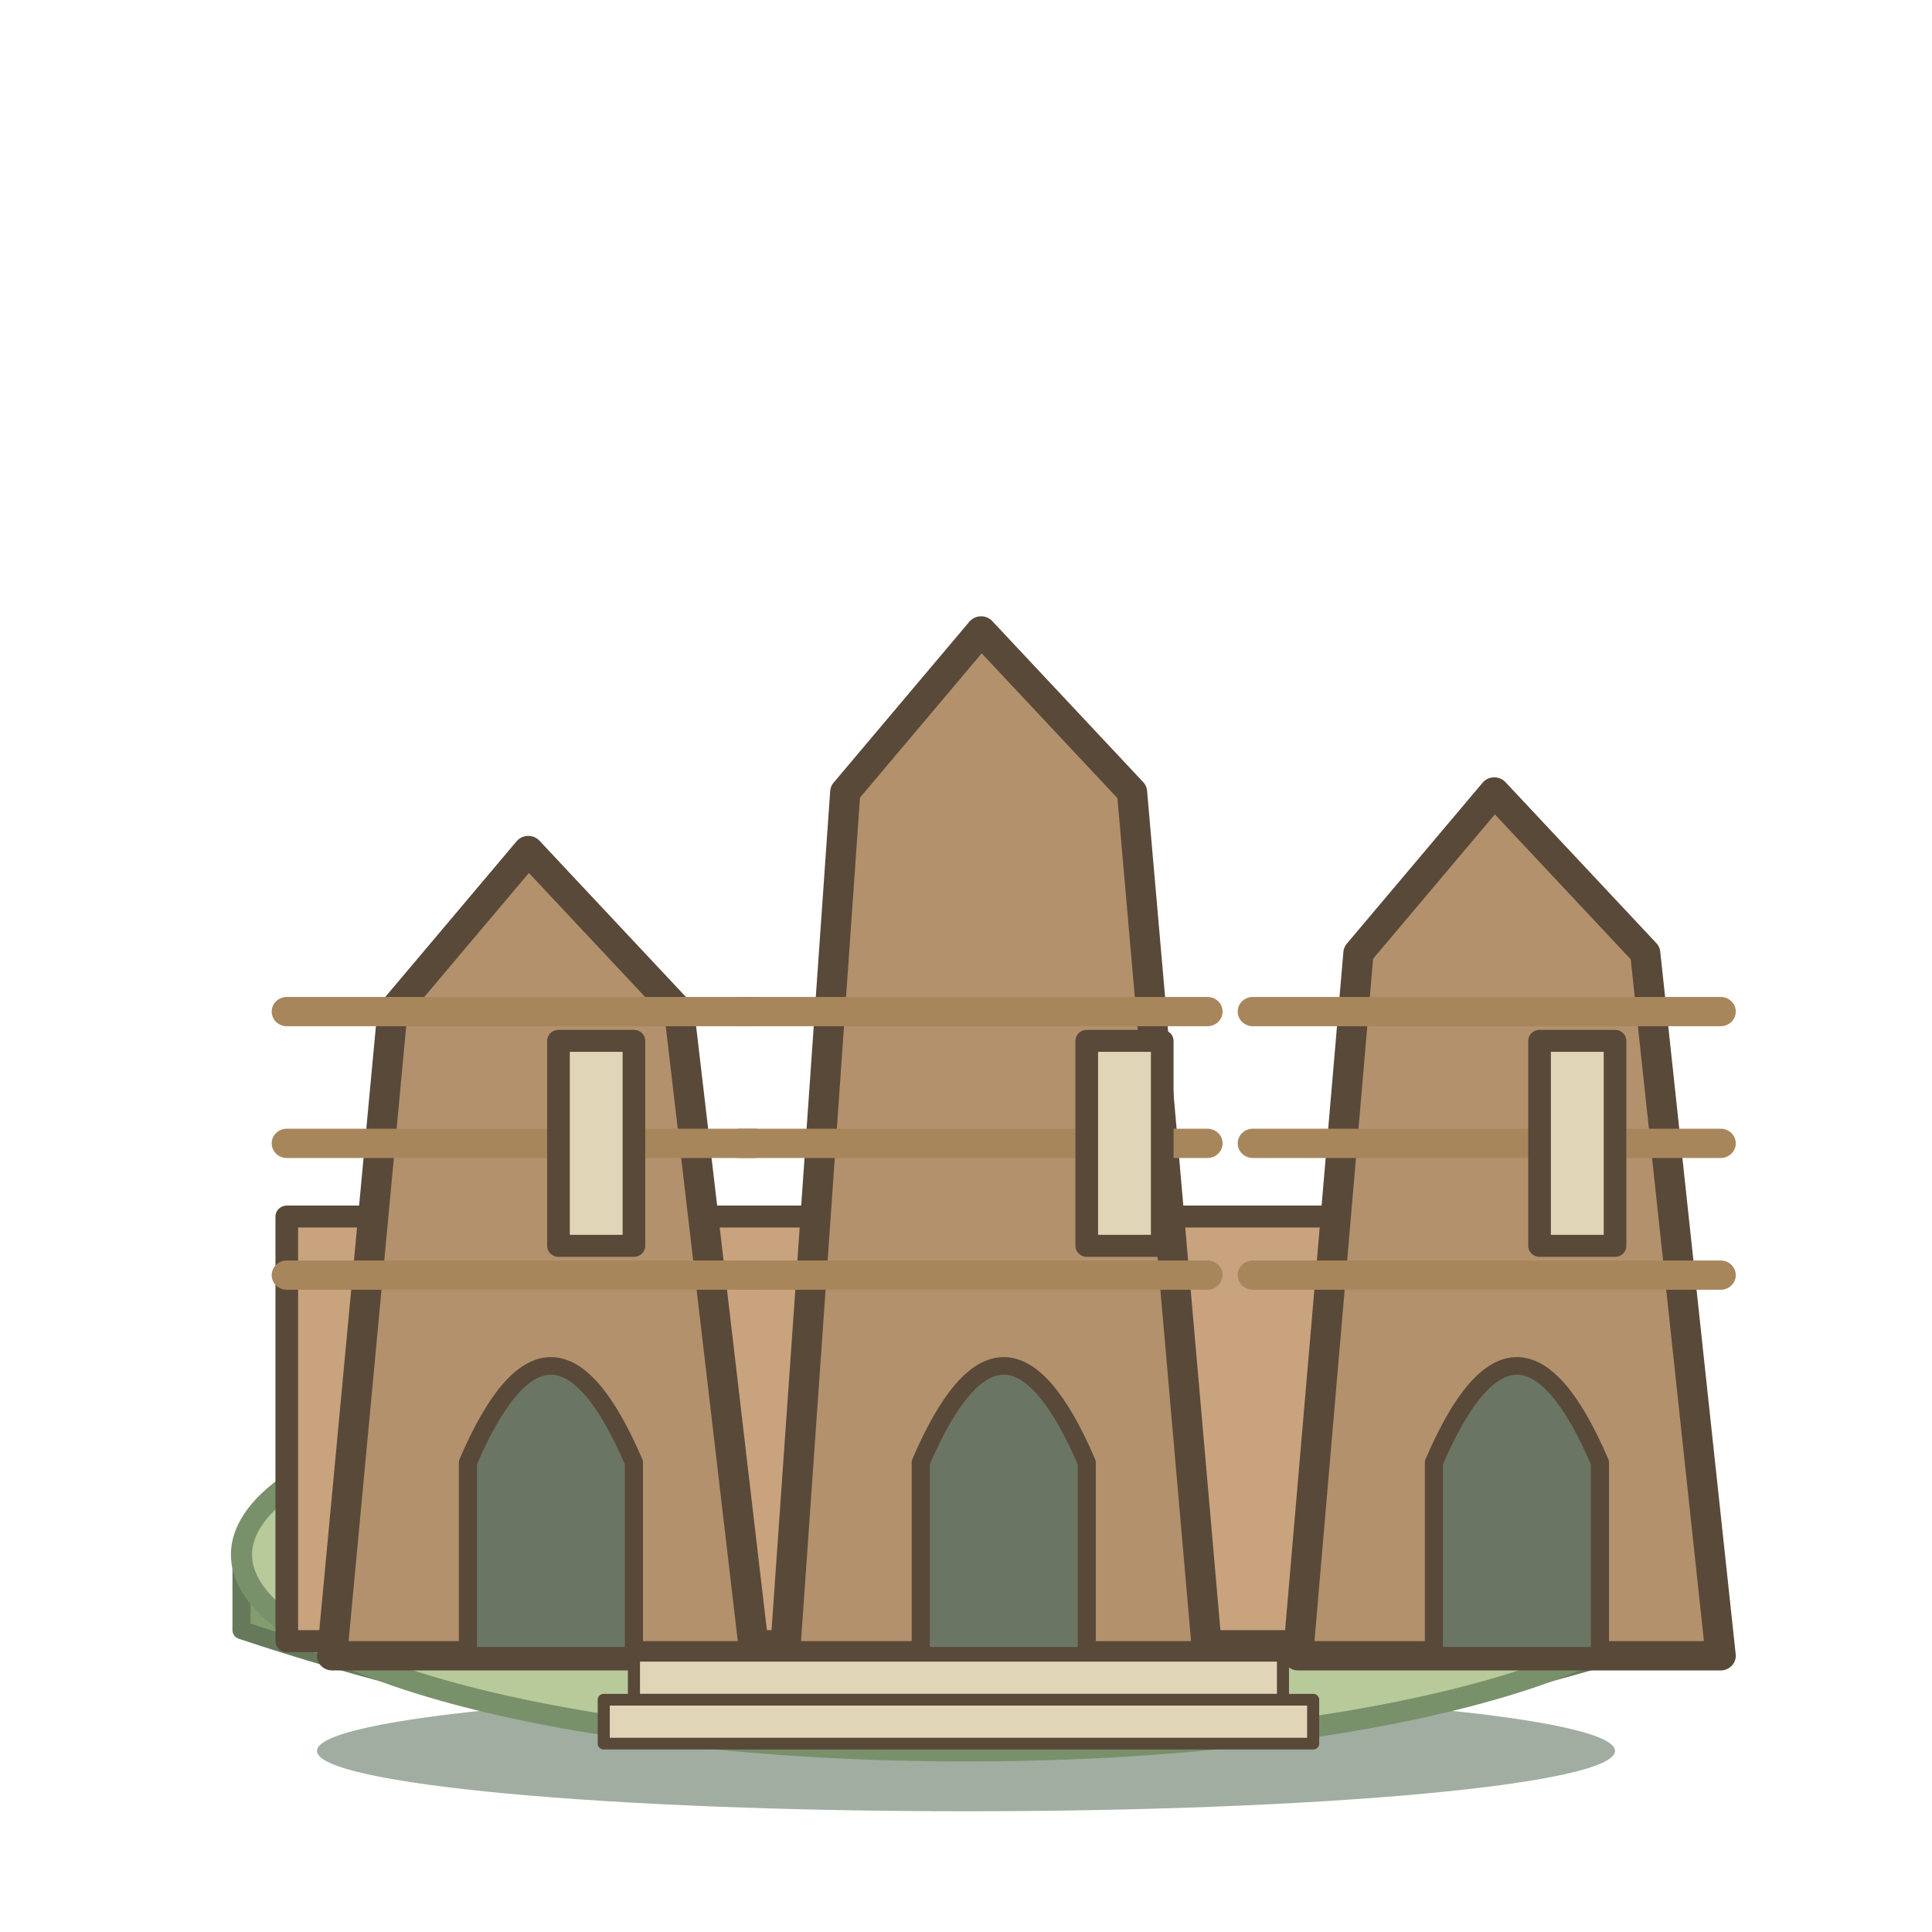
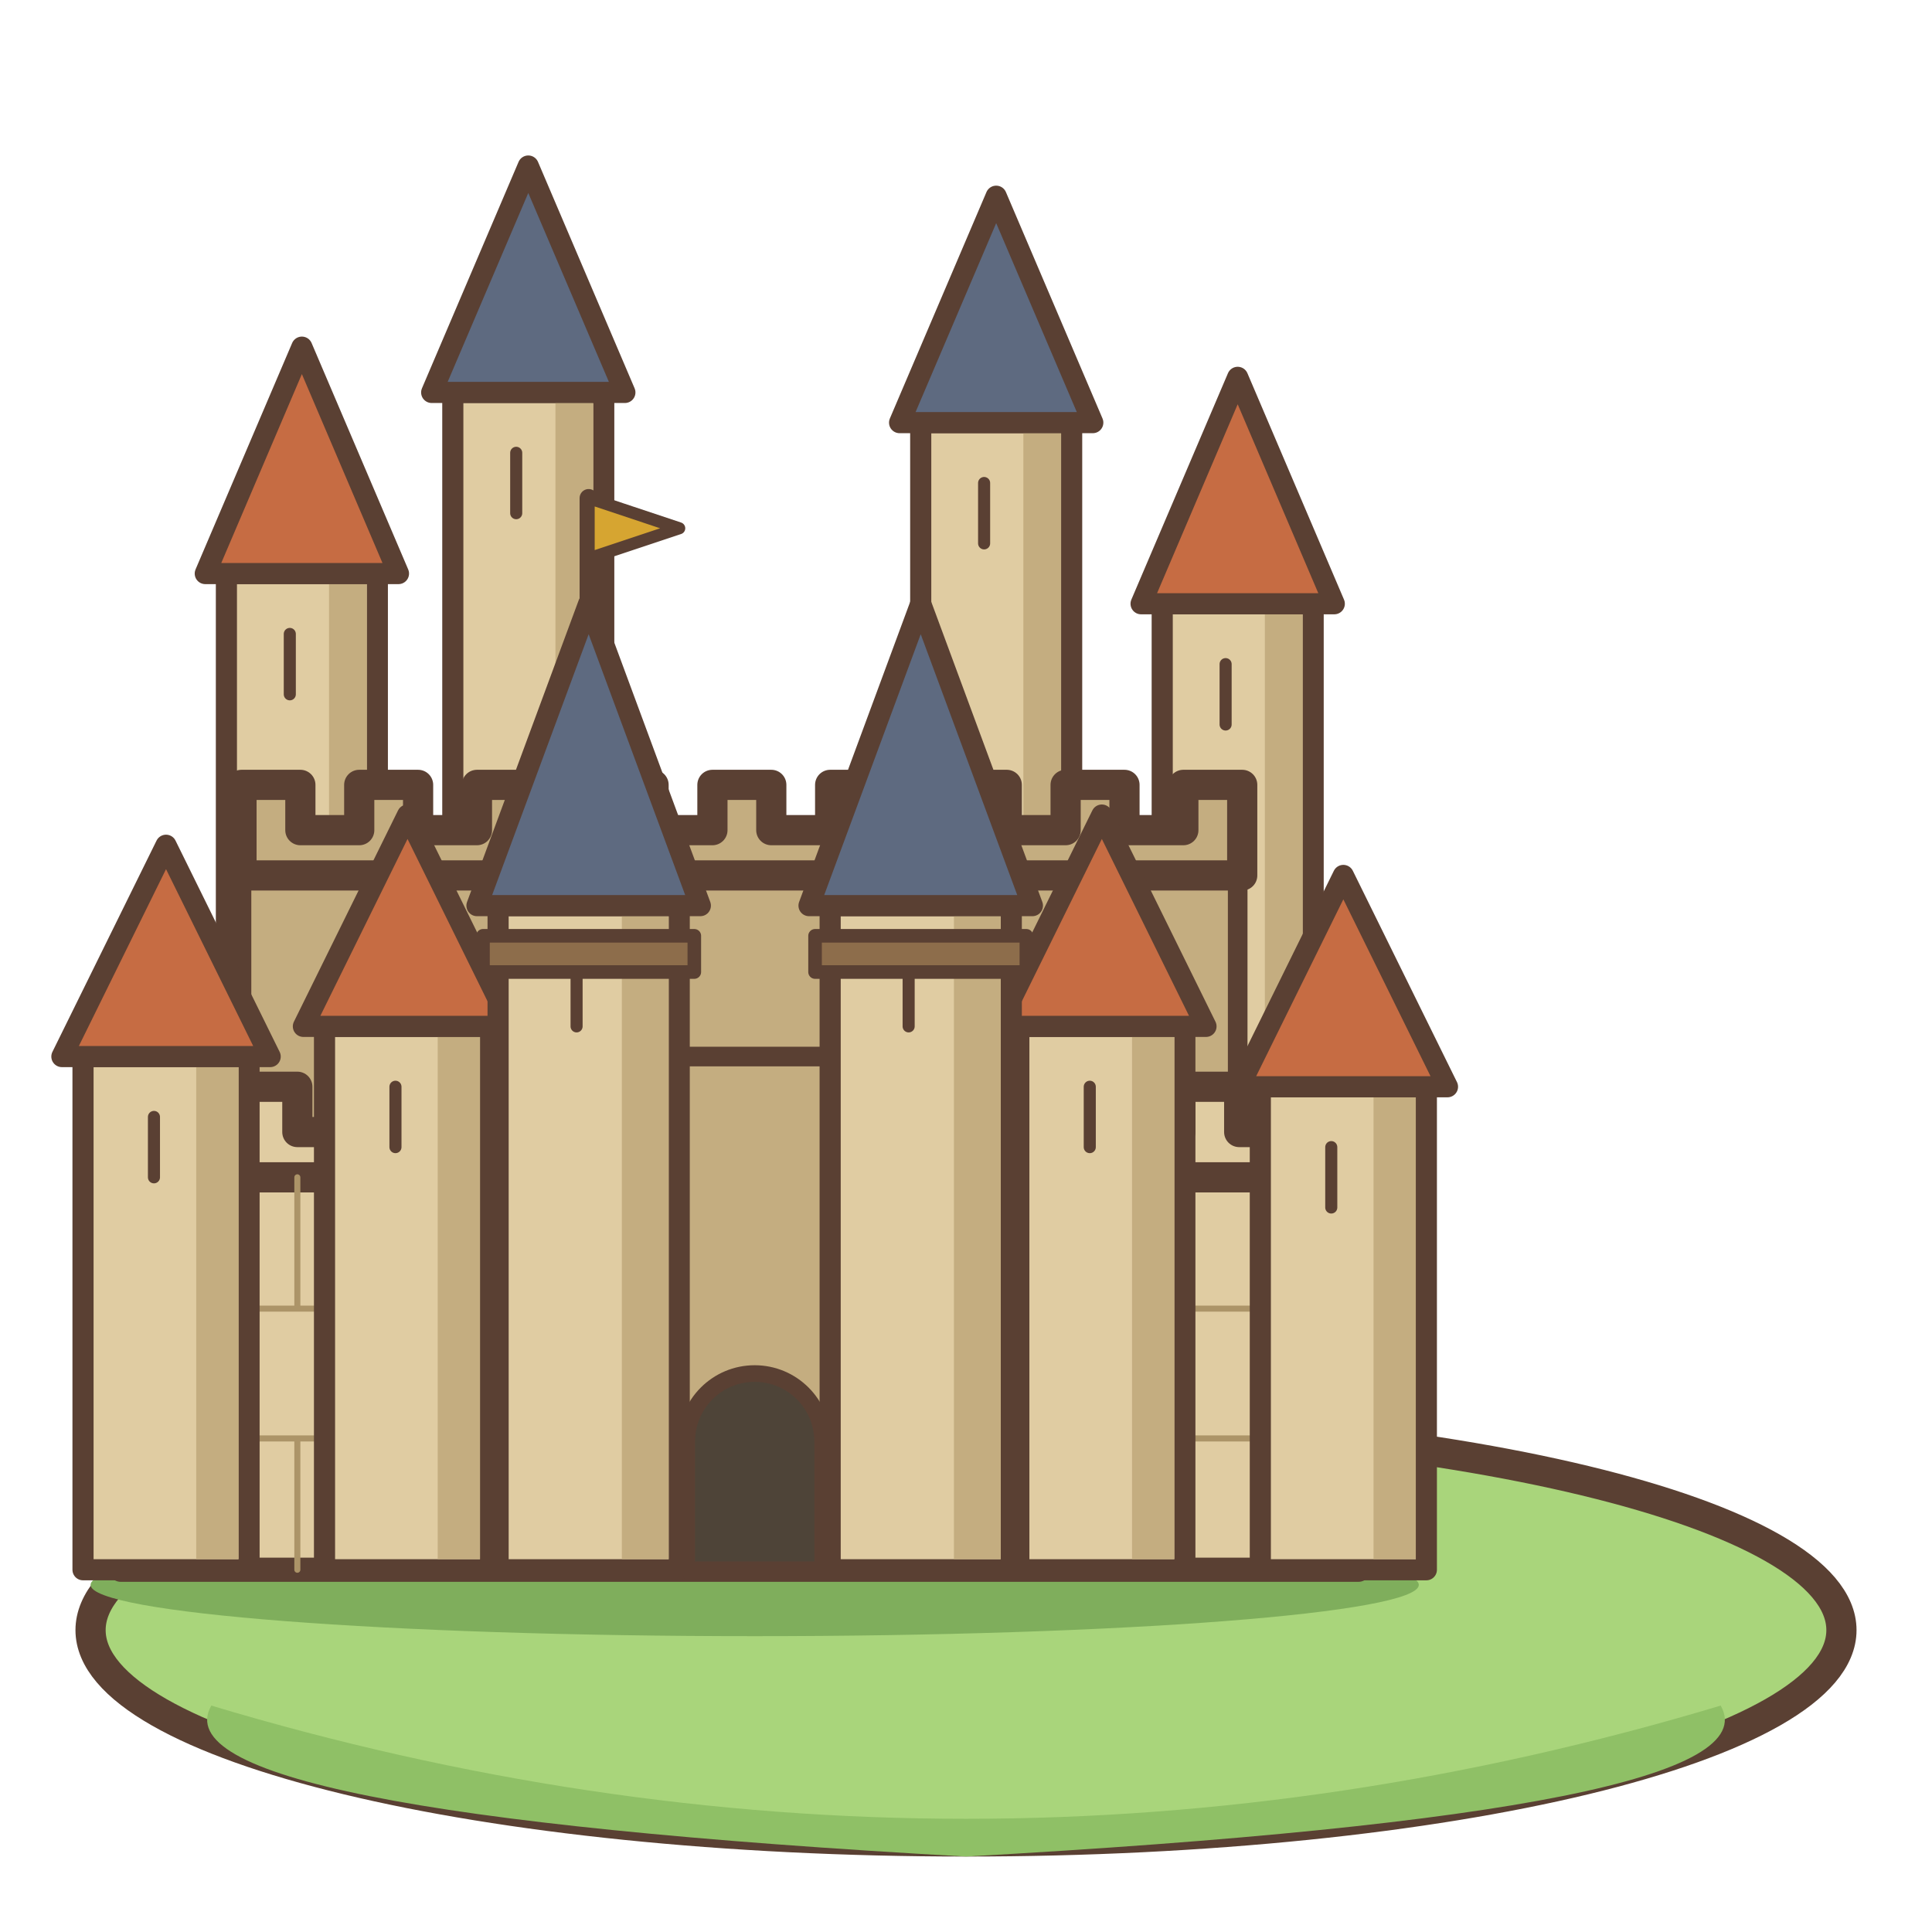
- <svg xmlns="http://www.w3.org/2000/svg" width="128" height="128" viewBox="0 0 128 128">
-   <defs>
-     <linearGradient id="seed">
-       <stop stop-color="#E5BF79" />
-       <stop offset="1" stop-color="#B27943" />
-     </linearGradient>
-     <linearGradient id="bark">
-       <stop stop-color="#B18A53" />
-       <stop offset="1" stop-color="#795B37" />
-     </linearGradient>
-     <linearGradient id="window" x2="0" y2="1">
-       <stop stop-color="#D0DFCD" />
-       <stop offset="1" stop-color="#7EABB4" />
-     </linearGradient>
-     <linearGradient id="glass">
-       <stop stop-color="#D5E9E2" />
-       <stop offset=".4" stop-color="#ACCED4" />
-       <stop offset="1" stop-color="#6D9CA9" />
-     </linearGradient>
-   </defs>
-   <g stroke-linecap="round" stroke-linejoin="round">
-     <ellipse cx="64" cy="116" rx="43" ry="4" fill="#A1ADA1" stroke="none" stroke-width="1" />
-     <path d="M16 103Q64 87 112 103L112 108Q64 124 16 108Z" fill="#839D6F" stroke="#667A5B" stroke-width="1.2" />
-     <ellipse cx="64" cy="103" rx="48" ry="13" fill="#B8C99A" stroke="#78916B" stroke-width="1.4" />
-     <path d="M25 104Q52 96 87 101Q98 103 104 104" fill="none" stroke="#E8E6C9" stroke-width="1.2" />
-     <g transform="translate(0 3) scale(1 .97)">
-       <rect x="19.00" y="80.00" width="92.00" height="29.00" rx="0" fill="#C9A37E" stroke="#594939" stroke-width="1.5" />
-       <path d="M22 110L26 66L35 55L45 66L50 110Z" fill="#B3916D" stroke="#594939" stroke-width="2" />
-       <path d="M31 110V96.8Q36.5 83.6 42 96.8V110Z" fill="#6B7564" stroke="#594939" stroke-width="1.2" />
-       <path d="M19.00 66.00L50.00 66.00" fill="none" stroke="#A8865C" stroke-width="2" />
-       <path d="M19.00 75.00L50.00 75.00" fill="none" stroke="#A8865C" stroke-width="2" />
-       <path d="M19.00 84.00L50.00 84.00" fill="none" stroke="#A8865C" stroke-width="2" />
-       <path d="M52 110L56 51L65 40L75 51L80 110Z" fill="#B3916D" stroke="#594939" stroke-width="2" />
-       <path d="M61 110V96.8Q66.5 83.6 72 96.8V110Z" fill="#6B7564" stroke="#594939" stroke-width="1.2" />
-       <path d="M49.00 66.00L80.00 66.00" fill="none" stroke="#A8865C" stroke-width="2" />
-       <path d="M49.00 75.00L80.00 75.00" fill="none" stroke="#A8865C" stroke-width="2" />
-       <path d="M49.00 84.00L80.00 84.00" fill="none" stroke="#A8865C" stroke-width="2" />
-       <path d="M86 110L90 62L99 51L109 62L114 110Z" fill="#B3916D" stroke="#594939" stroke-width="2" />
-       <path d="M95 110V96.8Q100.5 83.6 106 96.8V110Z" fill="#6B7564" stroke="#594939" stroke-width="1.2" />
-       <path d="M83.00 66.00L114.00 66.00" fill="none" stroke="#A8865C" stroke-width="2" />
-       <path d="M83.00 75.00L114.00 75.00" fill="none" stroke="#A8865C" stroke-width="2" />
-       <path d="M83.00 84.00L114.00 84.00" fill="none" stroke="#A8865C" stroke-width="2" />
-       <rect x="42.00" y="110.00" width="43.00" height="3.00" rx="0" fill="#E0D5B7" stroke="#594939" stroke-width="0.8" />
-       <rect x="40.00" y="113.00" width="47.00" height="3.00" rx="0" fill="#E0D5B7" stroke="#594939" stroke-width="0.8" />
-       <rect x="37.00" y="68.00" width="5.00" height="14.00" rx="0" fill="#E0D5B7" stroke="#594939" stroke-width="1.5" />
-       <rect x="72.00" y="68.00" width="5.00" height="14.00" rx="0" fill="#E0D5B7" stroke="#594939" stroke-width="1.5" />
-       <rect x="102.00" y="68.00" width="5.00" height="14.00" rx="0" fill="#E0D5B7" stroke="#594939" stroke-width="1.5" />
-     </g>
+ <svg xmlns="http://www.w3.org/2000/svg" width="72" height="72" viewBox="0 0 128 128">
+   <g stroke="#5A4033" stroke-width="2" stroke-linecap="round" stroke-linejoin="round">
+     <ellipse cx="64" cy="108" rx="58" ry="14" fill="#A9D57B" />
+     <path d="M14 113Q64 128 114 113Q118 120 64 123Q10 120 14 113z" fill="#8FC066" stroke="none" />
+     <ellipse cx="50" cy="105" rx="44" ry="3.4" fill="#7FAE5C" stroke="none" />
+     <path d="M7 104Q12 84 28 78H74Q90 84 94 104z" fill="#9DC470" stroke-width="1.1" />
+     <rect x="15" y="38" width="10" height="50" fill="#E0CCA2" stroke-width="1.4" />
+     <rect x="21.8" y="38.7" width="2.5" height="48.6" fill="#C4AD80" stroke="none" />
+     <path d="M19.2 42L19.2 46" fill="none" stroke-width="0.8" />
+     <path d="M13.6 38 20 23 26.4 38z" fill="#C66C43" stroke-width="1.4" />
+     <rect x="30" y="26" width="10" height="62" fill="#E0CCA2" stroke-width="1.4" />
+     <rect x="36.8" y="26.7" width="2.5" height="60.6" fill="#C4AD80" stroke="none" />
+     <path d="M34.2 30L34.2 34" fill="none" stroke-width="0.8" />
+     <path d="M28.6 26 35 11 41.4 26z" fill="#5E6A80" stroke-width="1.4" />
+     <rect x="61" y="28" width="10" height="60" fill="#E0CCA2" stroke-width="1.4" />
+     <rect x="67.8" y="28.7" width="2.5" height="58.6" fill="#C4AD80" stroke="none" />
+     <path d="M65.2 32L65.2 36" fill="none" stroke-width="0.8" />
+     <path d="M59.6 28 66 13 72.4 28z" fill="#5E6A80" stroke-width="1.4" />
+     <rect x="77" y="40" width="10" height="48" fill="#E0CCA2" stroke-width="1.4" />
+     <rect x="83.8" y="40.7" width="2.5" height="46.6" fill="#C4AD80" stroke="none" />
+     <path d="M81.2 44L81.2 48" fill="none" stroke-width="0.8" />
+     <path d="M75.6 40 82 25 88.4 40z" fill="#C66C43" stroke-width="1.4" />
+     <rect x="16" y="56" width="66" height="26" fill="#C4AD80" stroke-width="1.3" />
+     <path d="M16 58V52h3.9V55h3.9V52h3.9V55h3.9V52h3.9V55h3.9V52h3.9V55h3.9V52h3.9V55h3.9V52h3.9V55h3.9V52h3.9V55h3.9V52h3.9V55h3.9V52h3.9V55V58z" fill="#C4AD80" />
+     <rect x="8" y="76" width="82" height="28" fill="#E0CCA2" stroke-width="1.6" />
+     <path d="M8 78V72h3.9V75h3.9V72h3.9V75h3.9V72h3.9V75h3.9V72h3.9V75h3.9V72h3.9V75h3.9V72h3.9V75h3.9V72h3.9V75h3.9V72h3.9V75h3.9V72h3.9V75h3.9V72h3.9V75h3.9V72h3.9V75V78z" fill="#E0CCA2" />
+     <path d="M8 86.7h82M8 95.3h82M19.7 78v8.7M31.4 78v8.7M43.1 78v8.7M54.9 78v8.7M66.6 78v8.7M78.3 78v8.7M13.9 86.7v8.7M25.6 86.7v8.7M37.3 86.7v8.7M49 86.7v8.7M60.7 86.7v8.7M72.4 86.7v8.7M84.1 86.7v8.7M19.7 95.3v8.7M31.4 95.3v8.7M43.1 95.3v8.7M54.9 95.3v8.7M66.6 95.3v8.7M78.3 95.3v8.7" fill="none" stroke-width="0.4" stroke="#AC9468" />
+     <rect x="5.5" y="70" width="11" height="34" fill="#E0CCA2" stroke-width="1.4" />
+     <rect x="13" y="70.7" width="2.8" height="32.6" fill="#C4AD80" stroke="none" />
+     <path d="M10.2 74L10.2 78" fill="none" stroke-width="0.8" />
+     <path d="M4.1 70 11 56 17.9 70z" fill="#C66C43" stroke-width="1.4" />
+     <rect x="21.5" y="68" width="11" height="36" fill="#E0CCA2" stroke-width="1.4" />
+     <rect x="29" y="68.7" width="2.8" height="34.6" fill="#C4AD80" stroke="none" />
+     <path d="M26.2 72L26.2 76" fill="none" stroke-width="0.8" />
+     <path d="M20.1 68 27 54 33.9 68z" fill="#C66C43" stroke-width="1.4" />
+     <rect x="67.5" y="68" width="11" height="36" fill="#E0CCA2" stroke-width="1.4" />
+     <rect x="75" y="68.7" width="2.8" height="34.6" fill="#C4AD80" stroke="none" />
+     <path d="M72.2 72L72.2 76" fill="none" stroke-width="0.8" />
+     <path d="M66.1 68 73 54 79.9 68z" fill="#C66C43" stroke-width="1.4" />
+     <rect x="83.5" y="72" width="11" height="32" fill="#E0CCA2" stroke-width="1.4" />
+     <rect x="91" y="72.7" width="2.8" height="30.6" fill="#C4AD80" stroke="none" />
+     <path d="M88.2 76L88.2 80" fill="none" stroke-width="0.8" />
+     <path d="M82.1 72 89 58 95.9 72z" fill="#C66C43" stroke-width="1.4" />
+     <rect x="42" y="70" width="16" height="34" fill="#C4AD80" stroke-width="1.3" />
+     <rect x="33" y="60" width="12" height="44" fill="#E0CCA2" stroke-width="1.4" />
+     <rect x="41.2" y="60.7" width="3.1" height="42.6" fill="#C4AD80" stroke="none" />
+     <path d="M38.2 64L38.2 68" fill="none" stroke-width="0.8" />
+     <path d="M31.6 60 39 40 46.4 60z" fill="#5E6A80" stroke-width="1.4" />
+     <rect x="32" y="62" width="14" height="2.4" fill="#8D6D4B" stroke-width="0.9" />
+     <rect x="55" y="60" width="12" height="44" fill="#E0CCA2" stroke-width="1.4" />
+     <rect x="63.2" y="60.7" width="3.1" height="42.6" fill="#C4AD80" stroke="none" />
+     <path d="M60.2 64L60.2 68" fill="none" stroke-width="0.8" />
+     <path d="M53.6 60 61 40 68.4 60z" fill="#5E6A80" stroke-width="1.4" />
+     <rect x="54" y="62" width="14" height="2.4" fill="#8D6D4B" stroke-width="0.9" />
+     <path d="M45.5 104V95.5A4.5 4.5 0 0 1 54.5 95.5V104z" fill="#4E4438" stroke-width="1.1" />
+     <path d="M39 40L39 33" fill="none" stroke-width="1.2" />
+     <path d="M39 33 45 35 39 37z" fill="#D6A531" stroke-width="0.8" />
  </g>
</svg>
